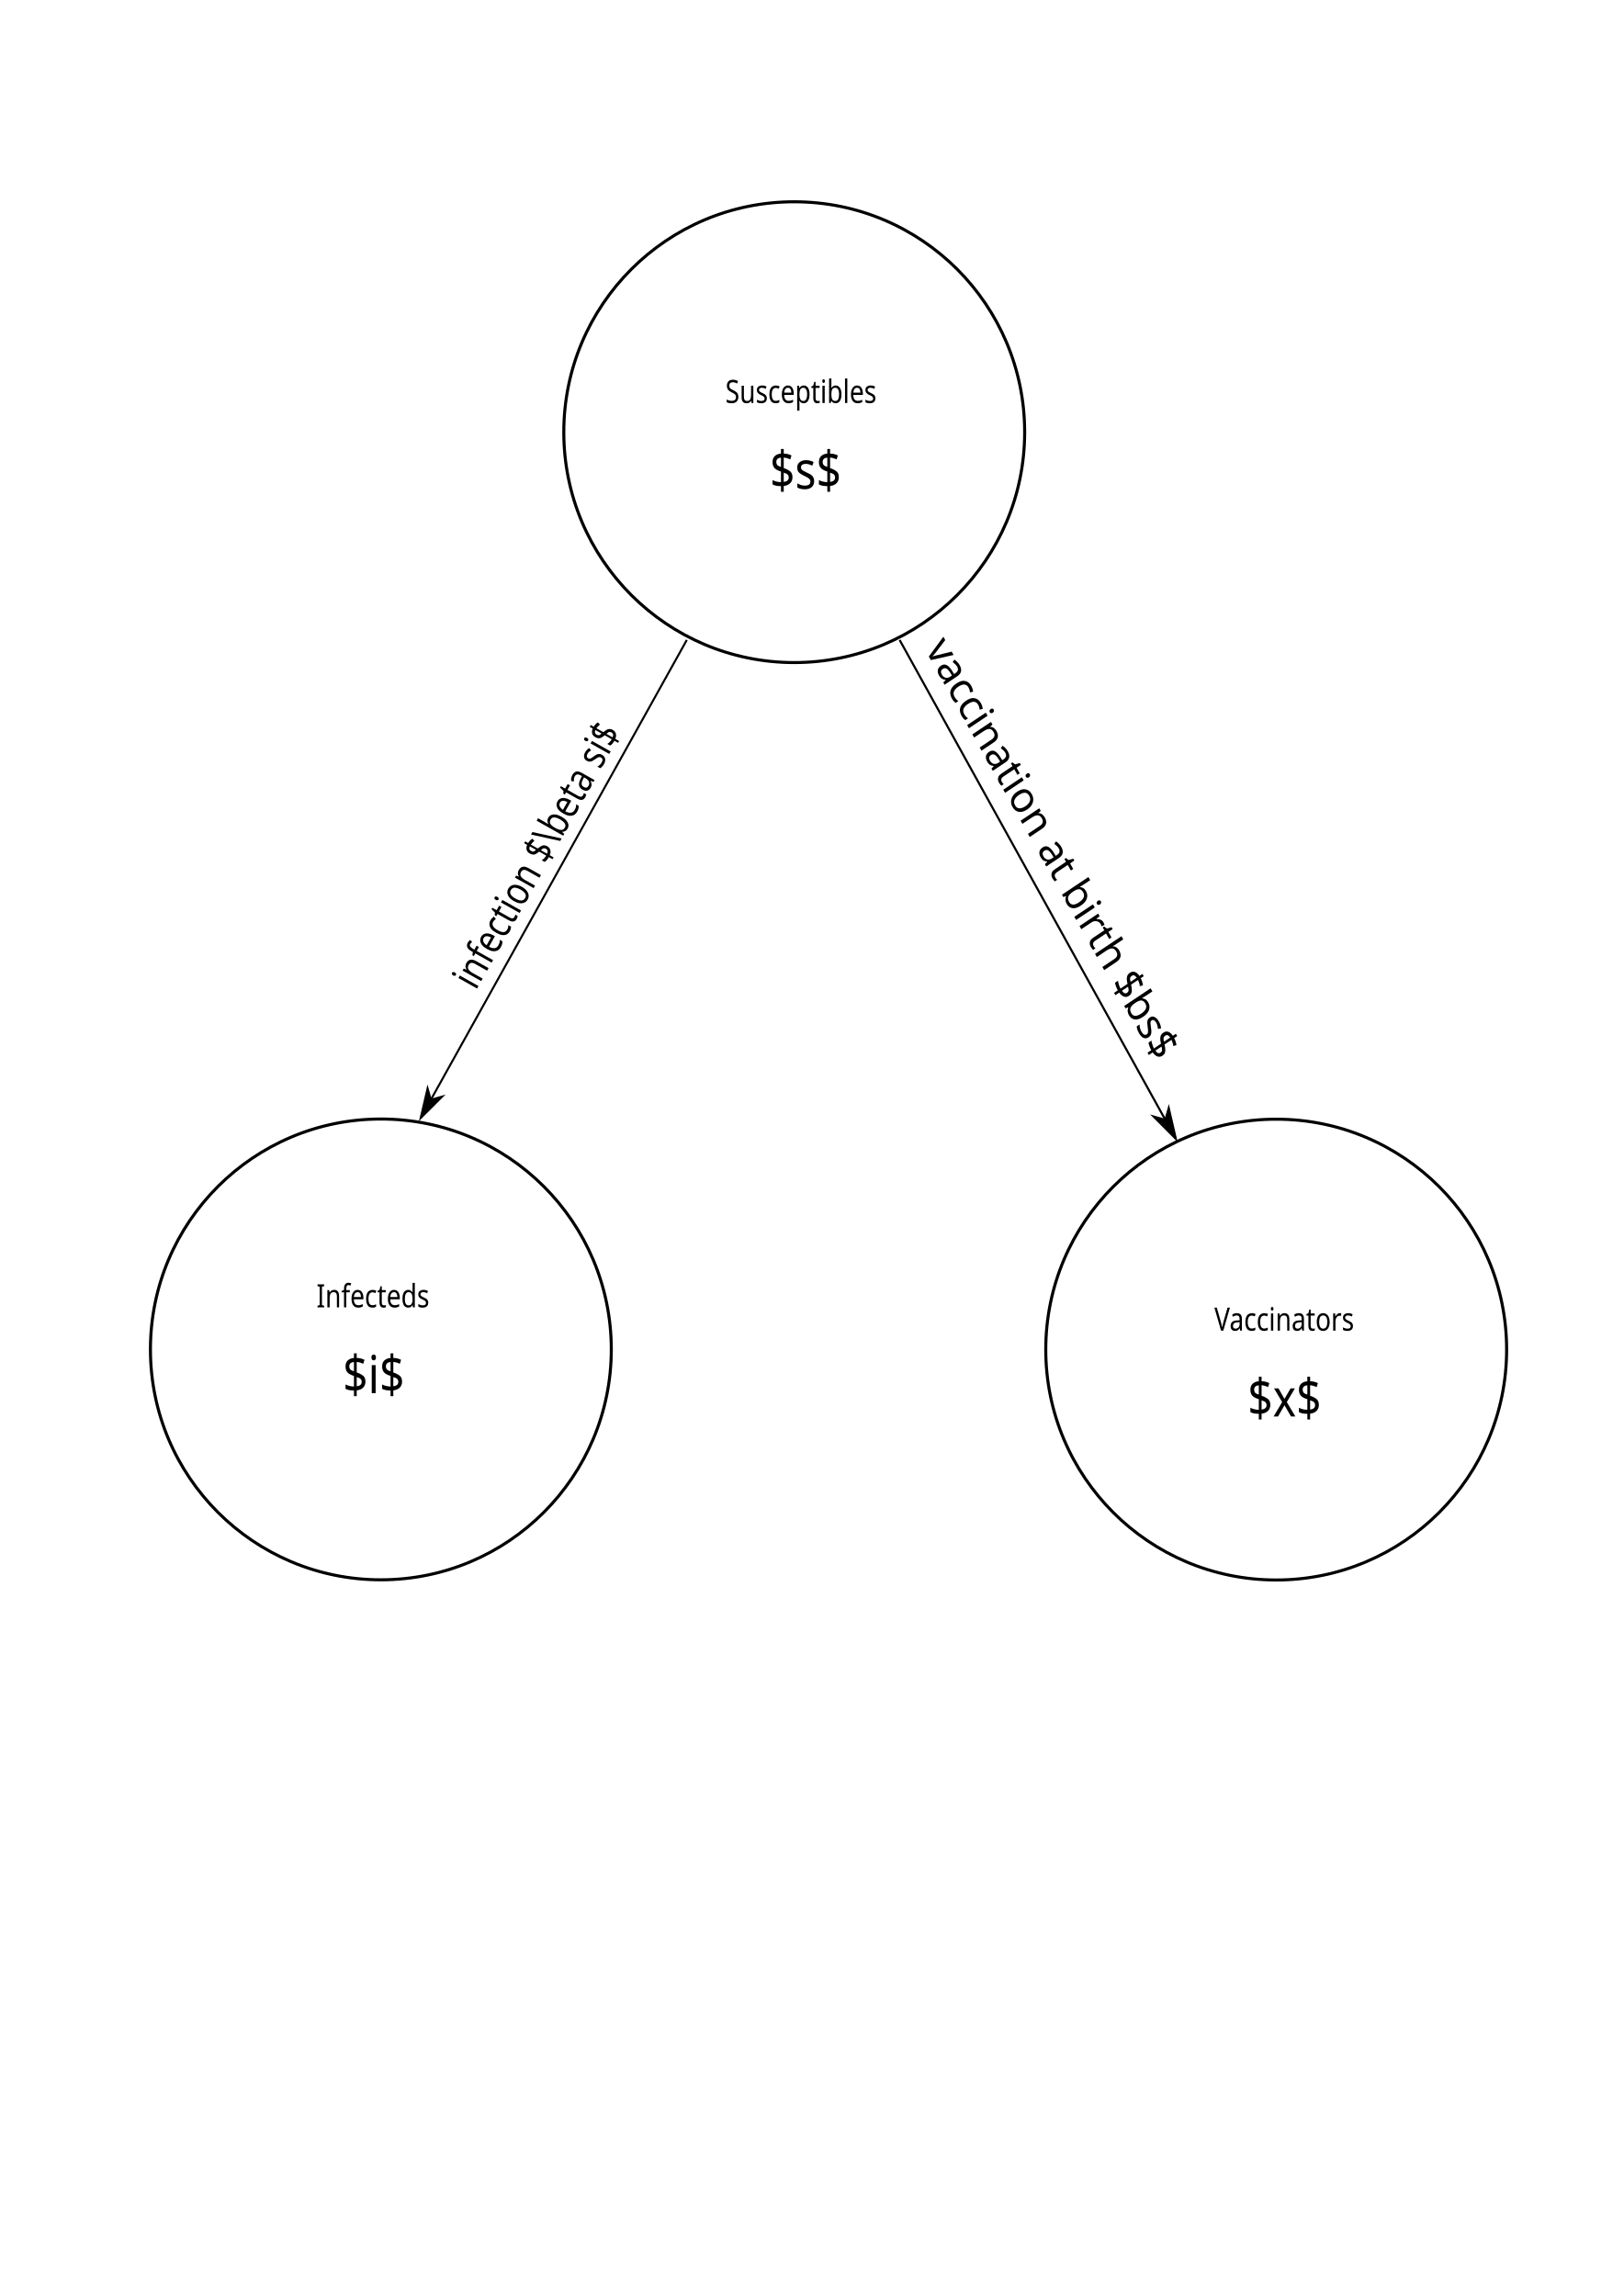
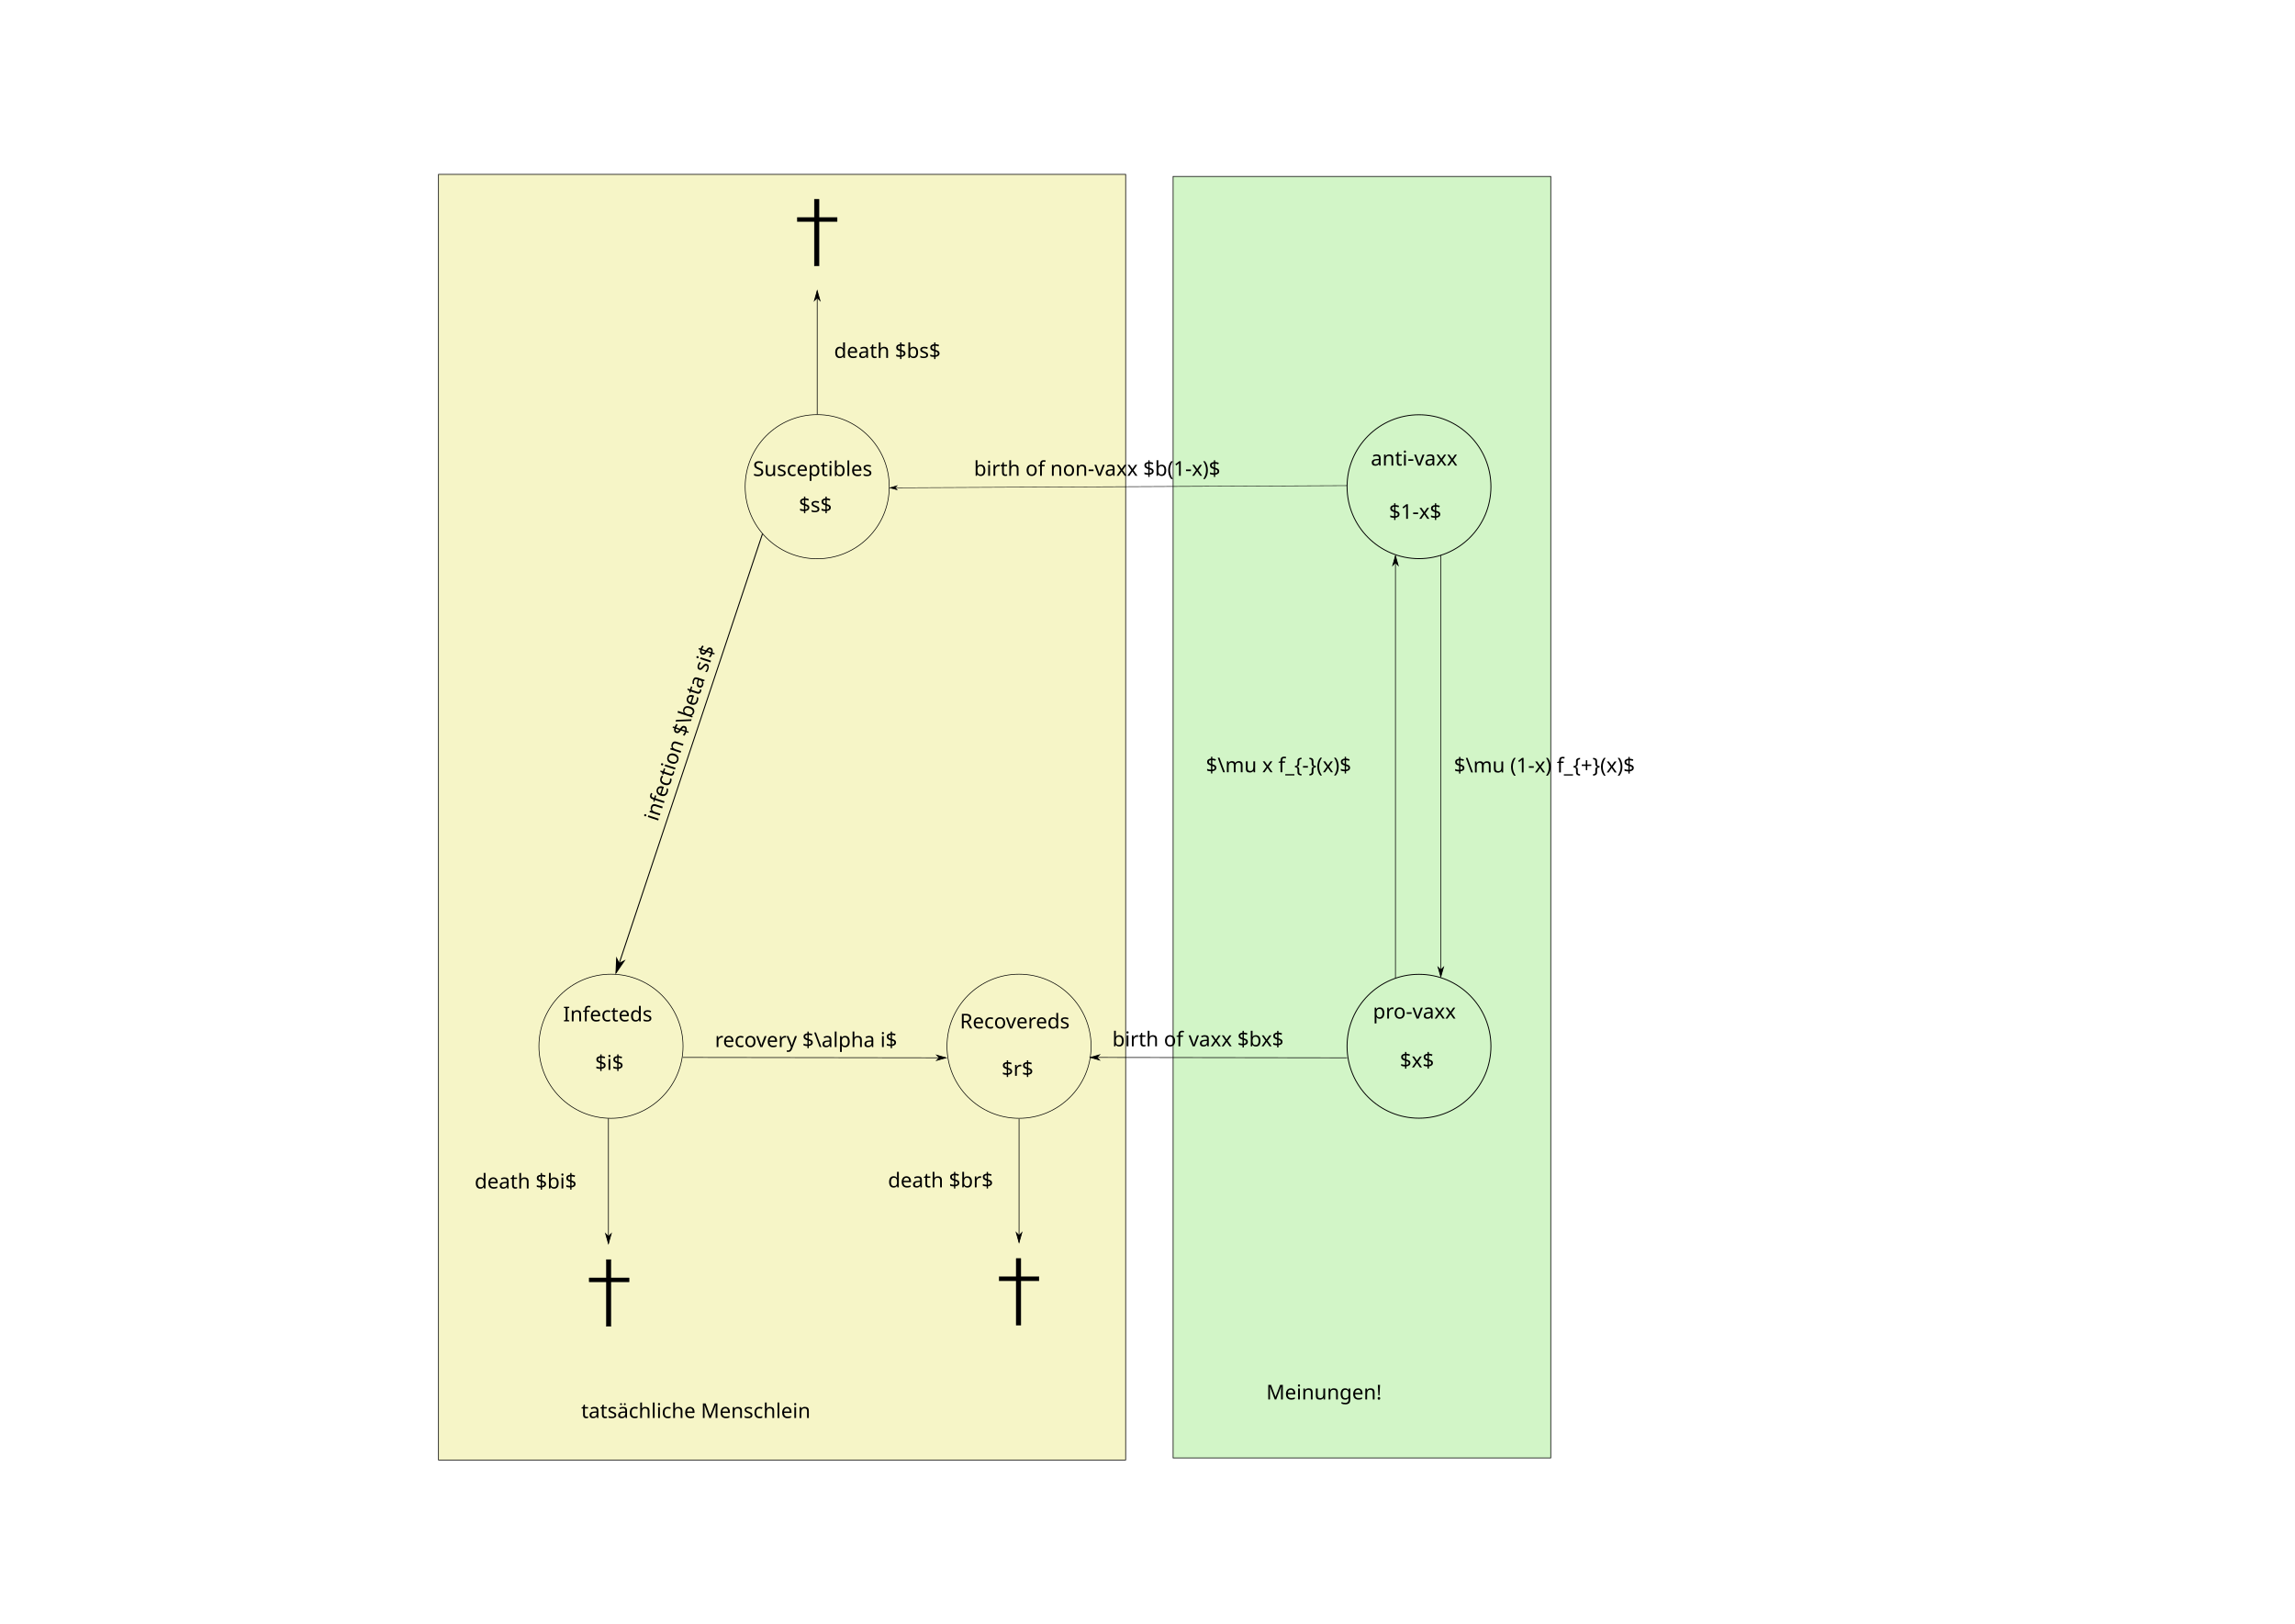
- <svg xmlns="http://www.w3.org/2000/svg" xmlns:ns1="http://www.openswatchbook.org/uri/2009/osb" id="svg8" version="1.1" viewBox="0 0 210 297" height="297mm" width="210mm">
-   <defs id="defs2">
-     <marker style="overflow:visible;" id="Arrow1Lend" refX="0.0" refY="0.0" orient="auto">
-       <path transform="scale(0.8) rotate(180) translate(12.5,0)" style="fill-rule:evenodd;stroke:#000000;stroke-width:1pt;stroke-opacity:1;fill:#000000;fill-opacity:1" d="M 0.0,0.0 L 5.0,-5.0 L -12.5,0.0 L 5.0,5.0 L 0.0,0.0 z " id="path2979" />
+ <svg xmlns="http://www.w3.org/2000/svg" width="1189mm" height="841mm" viewBox="0 0 1189 841" version="1.1" id="svg473">
+   <defs id="defs467">
+     <marker orient="auto" refY="0" refX="0" id="marker1197-1-9" style="overflow:visible">
+       <path id="path1195-0-4" d="M 0,0 5,-5 -12.5,0 5,5 Z" style="fill:#000000;fill-opacity:1;fill-rule:evenodd;stroke:#000000;stroke-width:1pt;stroke-opacity:1" transform="matrix(-0.8,0,0,-0.8,-10,0)" />
    </marker>
-     <marker style="overflow:visible" id="marker3260" refX="0.0" refY="0.0" orient="auto">
-       <path transform="scale(0.8) translate(12.5,0)" style="fill-rule:evenodd;stroke:#000000;stroke-width:1pt;stroke-opacity:1;fill:#000000;fill-opacity:1" d="M 0.0,0.0 L 5.0,-5.0 L -12.5,0.0 L 5.0,5.0 L 0.0,0.0 z " id="path3258" />
+     <marker style="overflow:visible" id="marker1496-7" refX="0" refY="0" orient="auto">
+       <path transform="matrix(-0.8,0,0,-0.8,-10,0)" style="fill:#000000;fill-opacity:1;fill-rule:evenodd;stroke:#000000;stroke-width:1pt;stroke-opacity:1" d="M 0,0 5,-5 -12.5,0 5,5 Z" id="path1494-4" />
    </marker>
-     <marker style="overflow:visible" id="Arrow1Lstart" refX="0.0" refY="0.0" orient="auto">
-       <path transform="scale(0.8) translate(12.5,0)" style="fill-rule:evenodd;stroke:#000000;stroke-width:1pt;stroke-opacity:1;fill:#000000;fill-opacity:1" d="M 0.0,0.0 L 5.0,-5.0 L -12.5,0.0 L 5.0,5.0 L 0.0,0.0 z " id="path2976" />
+     <marker orient="auto" refY="0" refX="0" id="marker1317-00" style="overflow:visible">
+       <path id="path1315-9" d="M 0,0 5,-5 -12.5,0 5,5 Z" style="fill:#000000;fill-opacity:1;fill-rule:evenodd;stroke:#000000;stroke-width:1pt;stroke-opacity:1" transform="matrix(-0.8,0,0,-0.8,-10,0)" />
    </marker>
-     <linearGradient ns1:paint="solid" id="linearGradient888">
-       <stop id="stop886" offset="0" style="stop-color:#5337a4;stop-opacity:1;" />
-     </linearGradient>
-     <marker orient="auto" refY="0" refX="0" id="Arrow1Lend-0" style="overflow:visible">
-       <path id="path2979-9" d="M 0,0 5,-5 -12.5,0 5,5 Z" style="fill:#000000;fill-opacity:1;fill-rule:evenodd;stroke:#000000;stroke-width:1pt;stroke-opacity:1" transform="matrix(-0.8,0,0,-0.8,-10,0)" />
+     <marker style="overflow:visible" id="marker1317-0-0" refX="0" refY="0" orient="auto">
+       <path transform="matrix(-0.8,0,0,-0.8,-10,0)" style="fill:#000000;fill-opacity:1;fill-rule:evenodd;stroke:#000000;stroke-width:1pt;stroke-opacity:1" d="M 0,0 5,-5 -12.5,0 5,5 Z" id="path1315-8-4" />
    </marker>
-     <marker orient="auto" refY="0" refX="0" id="Arrow1Lend-5" style="overflow:visible">
-       <path id="path2979-7" d="M 0,0 5,-5 -12.5,0 5,5 Z" style="fill:#000000;fill-opacity:1;fill-rule:evenodd;stroke:#000000;stroke-width:1pt;stroke-opacity:1" transform="matrix(-0.8,0,0,-0.8,-10,0)" />
+     <marker orient="auto" refY="0" refX="0" id="marker1317-0-0-9" style="overflow:visible">
+       <path id="path1315-8-4-2" d="M 0,0 5,-5 -12.5,0 5,5 Z" style="fill:#000000;fill-opacity:1;fill-rule:evenodd;stroke:#000000;stroke-width:1pt;stroke-opacity:1" transform="matrix(-0.8,0,0,-0.8,-10,0)" />
    </marker>
-     <marker orient="auto" refY="0" refX="0" id="Arrow1Lend-3" style="overflow:visible">
-       <path id="path2979-6" d="M 0,0 5,-5 -12.5,0 5,5 Z" style="fill:#000000;fill-opacity:1;fill-rule:evenodd;stroke:#000000;stroke-width:1pt;stroke-opacity:1" transform="matrix(-0.8,0,0,-0.8,-10,0)" />
+     <marker style="overflow:visible" id="Arrow1Lstart" refX="0" refY="0" orient="auto">
+       <path transform="matrix(0.8,0,0,0.8,10,0)" style="fill:#000000;fill-opacity:1;fill-rule:evenodd;stroke:#000000;stroke-width:1pt;stroke-opacity:1" d="M 0,0 5,-5 -12.5,0 5,5 Z" id="path887" />
+     </marker>
+     <marker style="overflow:visible" id="marker4300" refX="0" refY="0" orient="auto">
+       <path transform="matrix(-0.8,0,0,-0.8,-10,0)" style="fill:#000000;fill-opacity:1;fill-rule:evenodd;stroke:#000000;stroke-width:1pt;stroke-opacity:1" d="M 0,0 5,-5 -12.5,0 5,5 Z" id="path4298" />
+     </marker>
+     <marker style="overflow:visible" id="marker1317-0-0-9-9" refX="0" refY="0" orient="auto">
+       <path transform="matrix(-0.8,0,0,-0.8,-10,0)" style="fill:#000000;fill-opacity:1;fill-rule:evenodd;stroke:#000000;stroke-width:1pt;stroke-opacity:1" d="M 0,0 5,-5 -12.5,0 5,5 Z" id="path1315-8-4-2-1" />
+     </marker>
+     <marker orient="auto" refY="0" refX="0" id="marker7325" style="overflow:visible">
+       <path id="path7323" d="M 0,0 5,-5 -12.5,0 5,5 Z" style="fill:#000000;fill-opacity:1;fill-rule:evenodd;stroke:#000000;stroke-width:1pt;stroke-opacity:1" transform="matrix(0.8,0,0,0.8,10,0)" />
    </marker>
  </defs>
+   <g style="display:inline" id="layer2">
+     <rect y="90.337" x="227.179" height="666.036" width="356.003" id="rect6032" style="display:inline;fill:#d8d300;fill-opacity:0.22;stroke:#000000;stroke-width:0.365;stroke-miterlimit:4;stroke-dasharray:none;stroke-opacity:1" />
+     <rect y="91.406" x="607.771" height="663.898" width="195.641" id="rect6060" style="display:inline;fill:#36d300;fill-opacity:0.22;stroke:#000000;stroke-width:0.365;stroke-miterlimit:4;stroke-dasharray:none;stroke-opacity:1" />
+   </g>
  <g id="layer1">
-     <circle r="29.803" style="fill:none;fill-rule:evenodd;stroke:#000000;stroke-width:0.394;stroke-opacity:1" id="path10-3" cx="49.259" cy="174.554" />
-     <ellipse ry="29.803" rx="29.803" cy="55.904" cx="102.721" id="path10" style="fill:none;fill-opacity:1;fill-rule:nonzero;stroke:#000000;stroke-width:0.394;stroke-opacity:1" />
-     <ellipse ry="29.803" rx="29.803" cy="174.577" cx="165.055" id="path10-3-8" style="fill:none;fill-rule:evenodd;stroke:#000000;stroke-width:0.394;stroke-opacity:1" />
-     <g transform="translate(5.450153,-13.41976)" id="g2880">
-       <text xml:space="preserve" style="font-style:normal;font-weight:normal;font-size:3.731px;line-height:1.25;font-family:sans-serif;fill:#000000;fill-opacity:1;stroke:none;stroke-width:0.093" x="98.493" y="58.809" id="text2863" transform="scale(0.8971762,1.114608)">
-         <tspan id="tspan2861" x="98.493" y="58.809" style="stroke-width:0.093">Susceptibles </tspan>
-         <tspan x="98.493" y="63.472" style="stroke-width:0.093" id="tspan2867" />
+     <text id="text6058" y="734.627" x="301.116" style="font-style:normal;font-weight:normal;font-size:10.583px;line-height:1.25;font-family:sans-serif;display:inline;fill:#000000;fill-opacity:1;stroke:none;stroke-width:0.265" xml:space="preserve">
+       <tspan style="stroke-width:0.265" y="734.627" x="301.116" id="tspan6056">tatsächliche Menschlein</tspan>
+     </text>
+     <text id="text6064" y="725.005" x="656.05" style="font-style:normal;font-weight:normal;font-size:10.583px;line-height:1.25;font-family:sans-serif;display:inline;fill:#000000;fill-opacity:1;stroke:none;stroke-width:0.265" xml:space="preserve">
+       <tspan style="stroke-width:0.265" y="725.005" x="656.05" id="tspan6062">Meinungen!</tspan>
+     </text>
+     <circle style="fill:none;fill-rule:evenodd;stroke:#000000;stroke-width:0.342;stroke-opacity:1" id="path16-2" cx="423.382" cy="252.145" r="37.329" />
+     <circle r="37.329" cy="542.026" cx="316.537" id="path16-3-8" style="fill:none;fill-rule:evenodd;stroke:#000000;stroke-width:0.342;stroke-opacity:1" />
+     <circle r="37.329" cy="542.026" cx="527.953" id="path16-8-4" style="fill:none;fill-rule:evenodd;stroke:#000000;stroke-width:0.342;stroke-opacity:1" />
+     <g id="g221">
+       <text id="text1265-6" y="246.582" x="390.11" style="font-style:normal;font-weight:normal;font-size:10.583px;line-height:1.25;font-family:sans-serif;fill:#000000;fill-opacity:1;stroke:none;stroke-width:0.265" xml:space="preserve">
+         <tspan style="stroke-width:0.265" y="246.582" x="390.11" id="tspan1263-7">Susceptibles</tspan>
      </text>
-       <text xml:space="preserve" style="font-style:normal;font-weight:normal;font-size:6.222px;line-height:1.25;font-family:sans-serif;fill:#000000;fill-opacity:1;stroke:none;stroke-width:0.156" x="102.651" y="70.263" id="text2873" transform="scale(0.9167692,1.090787)">
-         <tspan id="tspan2871" x="102.651" y="70.263" style="stroke-width:0.156">$s$</tspan>
+       <text id="text1269-6" y="265.291" x="413.855" style="font-style:normal;font-weight:normal;font-size:10.583px;line-height:1.25;font-family:sans-serif;fill:#000000;fill-opacity:1;stroke:none;stroke-width:0.265" xml:space="preserve">
+         <tspan style="stroke-width:0.265" y="265.291" x="413.855" id="tspan1267-8">$s$</tspan>
      </text>
    </g>
-     <g id="g2880-3" transform="translate(-51.32746,103.5667)">
-       <g transform="translate(3.887894)" id="g2936">
-         <text xml:space="preserve" style="font-style:normal;font-weight:normal;font-size:3.731px;line-height:1.25;font-family:sans-serif;fill:#000000;fill-opacity:1;stroke:none;stroke-width:0.093" x="98.493" y="58.809" id="text2863-0" transform="scale(0.8971762,1.114608)">
-           <tspan id="tspan2861-2" x="98.493" y="58.809" style="stroke-width:0.093">Infecteds</tspan>
-           <tspan x="98.493" y="63.472" style="stroke-width:0.093" id="tspan2867-2" />
-         </text>
-         <text xml:space="preserve" style="font-style:normal;font-weight:normal;font-size:6.222px;line-height:1.25;font-family:sans-serif;fill:#000000;fill-opacity:1;stroke:none;stroke-width:0.156" x="100.103" y="70.263" id="text2873-0" transform="scale(0.9167692,1.090787)">
-           <tspan id="tspan2871-0" x="100.103" y="70.263" style="stroke-width:0.156">$i$</tspan>
-         </text>
+     <g transform="translate(-0.04382484)" id="g245">
+       <text id="text1287-5" y="529.138" x="291.797" style="font-style:normal;font-weight:normal;font-size:10.583px;line-height:1.25;font-family:sans-serif;fill:#000000;fill-opacity:1;stroke:none;stroke-width:0.265" xml:space="preserve">
+         <tspan style="stroke-width:0.265" y="529.138" x="291.797" id="tspan1285-6">Infecteds</tspan>
+       </text>
+       <text id="text1291-3" y="554.261" x="308.357" style="font-style:normal;font-weight:normal;font-size:10.583px;line-height:1.25;font-family:sans-serif;fill:#000000;fill-opacity:1;stroke:none;stroke-width:0.265" xml:space="preserve">
+         <tspan style="stroke-width:0.265" y="554.261" x="308.357" id="tspan1289-2">$i$</tspan>
+       </text>
+     </g>
+     <g transform="translate(0.215165)" id="g239">
+       <text id="text3340" y="532.789" x="497.086" style="font-style:normal;font-weight:normal;font-size:10.583px;line-height:1.25;font-family:sans-serif;fill:#000000;fill-opacity:1;stroke:none;stroke-width:0.265" xml:space="preserve">
+         <tspan style="stroke-width:0.265" y="532.789" x="497.086" id="tspan3338">Recovereds</tspan>
+       </text>
+       <text id="text3344" y="557.357" x="518.707" style="font-style:normal;font-weight:normal;font-size:10.583px;line-height:1.25;font-family:sans-serif;fill:#000000;fill-opacity:1;stroke:none;stroke-width:0.265" xml:space="preserve">
+         <tspan style="stroke-width:0.265" y="557.357" x="518.707" id="tspan3342">$r$</tspan>
+       </text>
+     </g>
+     <path id="path1193-9-7" d="m 353.743,547.811 136.371,0.191" style="display:inline;fill:none;fill-rule:evenodd;stroke:#000000;stroke-width:0.347px;stroke-linecap:butt;stroke-linejoin:miter;stroke-opacity:1;marker-end:url(#marker1197-1-9)" />
+     <text xml:space="preserve" style="font-style:normal;font-weight:normal;font-size:10.583px;line-height:1.25;font-family:sans-serif;fill:#000000;fill-opacity:1;stroke:none;stroke-width:0.265" x="370.38" y="542.436" id="text2215-0">
+       <tspan id="tspan2213-4" x="370.38" y="542.436" style="stroke-width:0.265">recovery $\alpha i$</tspan>
+     </text>
+     <g transform="translate(-296.7764,-19.62363)" id="g8132">
+       <path id="path870-3" d="M 691.83,296.099 615.939,523.571" style="fill:none;fill-rule:evenodd;stroke:#000000;stroke-width:0.508;stroke-linecap:butt;stroke-linejoin:miter;stroke-miterlimit:4;stroke-dasharray:none;stroke-opacity:1;marker-end:url(#marker1496-7)" />
+       <text transform="rotate(-71.7)" id="text2291-7" y="745.143" x="-222.828" style="font-style:normal;font-weight:normal;font-size:10.583px;line-height:1.25;font-family:sans-serif;fill:#000000;fill-opacity:1;stroke:none;stroke-width:0.265" xml:space="preserve">
+         <tspan style="stroke-width:0.265" y="745.143" x="-222.828" id="tspan2289-8">infection $\beta si$</tspan>
+       </text>
+     </g>
+     <text xml:space="preserve" style="font-style:normal;font-weight:normal;font-size:10.583px;line-height:1.25;font-family:sans-serif;fill:#000000;fill-opacity:1;stroke:none;stroke-width:0.265" x="504.567" y="246.485" id="text2295-3">
+       <tspan id="tspan2293-8" x="504.567" y="246.485" style="stroke-width:0.265">birth of non-vaxx $b(1-x)$</tspan>
+     </text>
+     <path style="fill:none;fill-rule:evenodd;stroke:#000000;stroke-width:0.365px;stroke-linecap:butt;stroke-linejoin:miter;stroke-opacity:1;marker-end:url(#marker1317-00)" d="M 423.382,214.645 V 150.622" id="path1313-8" />
+     <text xml:space="preserve" style="font-style:normal;font-weight:normal;font-size:10.583px;line-height:1.25;font-family:sans-serif;display:inline;fill:#000000;fill-opacity:1;stroke:none;stroke-width:0.265" x="432.137" y="185.419" id="text1952-7">
+       <tspan id="tspan1950-4" x="432.137" y="185.419" style="stroke-width:0.265">death $bs$</tspan>
+     </text>
+     <g id="g2303-3" transform="matrix(0.6902306,0,0,0.6951926,232.8162,53.97306)">
+       <rect y="84.457" x="261.122" height="2.94" width="29.934" id="rect2297-4" style="fill:#000000;fill-opacity:1;stroke:#000000;stroke-width:0.266;stroke-miterlimit:4;stroke-dasharray:none;stroke-opacity:1" />
+       <rect y="70.826" x="273.951" height="49.712" width="3.475" id="rect2299-1" style="fill:#000000;fill-opacity:1;stroke:#000000;stroke-width:0.266;stroke-miterlimit:4;stroke-dasharray:none;stroke-opacity:1" />
+     </g>
+     <g id="g263">
+       <path style="fill:none;fill-rule:evenodd;stroke:#000000;stroke-width:0.367px;stroke-linecap:butt;stroke-linejoin:miter;stroke-opacity:1;marker-end:url(#marker1317-0-0)" d="m 315.214,579.407 v 64.833" id="path1313-9-7" />
+       <text id="text1956-4" y="615.721" x="245.921" style="font-style:normal;font-weight:normal;font-size:10.583px;line-height:1.25;font-family:sans-serif;display:inline;fill:#000000;fill-opacity:1;stroke:none;stroke-width:0.265" xml:space="preserve">
+         <tspan style="stroke-width:0.265" y="615.721" x="245.921" id="tspan1954-5">death $bi$</tspan>
+       </text>
+       <g style="display:inline" id="g2303-8-7" transform="matrix(0.6902306,0,0,0.6951926,125.0267,603.3183)">
+         <rect y="84.457" x="261.122" height="2.94" width="29.934" id="rect2297-7-1" style="fill:#000000;fill-opacity:1;stroke:#000000;stroke-width:0.266;stroke-miterlimit:4;stroke-dasharray:none;stroke-opacity:1" />
+         <rect y="70.826" x="273.951" height="49.712" width="3.475" id="rect2299-3-4" style="fill:#000000;fill-opacity:1;stroke:#000000;stroke-width:0.266;stroke-miterlimit:4;stroke-dasharray:none;stroke-opacity:1" />
      </g>
    </g>
-     <g transform="translate(11.42914,11.52026)" id="g2948">
-       <text transform="scale(0.8971762,1.114608)" id="text2863-2" y="144.096" x="162.329" style="font-style:normal;font-weight:normal;font-size:3.731px;line-height:1.25;font-family:sans-serif;fill:#000000;fill-opacity:1;stroke:none;stroke-width:0.093" xml:space="preserve">
-         <tspan style="stroke-width:0.093" y="144.096" x="162.329" id="tspan2861-29">Vaccinators </tspan>
-         <tspan id="tspan2867-8" style="stroke-width:0.093" y="148.759" x="162.329" />
+     <g transform="translate(-354.2288,-28.69506)" id="g6812">
+       <path id="path1313-9-7-2" d="m 882.182,608.34 v 64.023" style="fill:none;fill-rule:evenodd;stroke:#000000;stroke-width:0.365px;stroke-linecap:butt;stroke-linejoin:miter;stroke-opacity:1;marker-end:url(#marker1317-0-0-9)" />
+       <text xml:space="preserve" style="font-style:normal;font-weight:normal;font-size:10.583px;line-height:1.25;font-family:sans-serif;display:inline;fill:#000000;fill-opacity:1;stroke:none;stroke-width:0.265" x="814.278" y="643.845" id="text1956-4-6">
+         <tspan id="tspan1954-5-5" x="814.278" y="643.845" style="stroke-width:0.265">death $br$</tspan>
      </text>
-       <text transform="scale(0.9167692,1.090787)" id="text2873-3" y="157.413" x="163.543" style="font-style:normal;font-weight:normal;font-size:6.222px;line-height:1.25;font-family:sans-serif;fill:#000000;fill-opacity:1;stroke:none;stroke-width:0.156" xml:space="preserve">
-         <tspan style="stroke-width:0.156" y="157.413" x="163.543" id="tspan2871-2">$x$</tspan>
+       <g transform="matrix(0.6902306,0,0,0.6951926,691.6162,631.4426)" id="g2303-8-7-2" style="display:inline">
+         <rect style="fill:#000000;fill-opacity:1;stroke:#000000;stroke-width:0.266;stroke-miterlimit:4;stroke-dasharray:none;stroke-opacity:1" id="rect2297-7-1-0" width="29.934" height="2.94" x="261.122" y="84.457" />
+         <rect style="fill:#000000;fill-opacity:1;stroke:#000000;stroke-width:0.266;stroke-miterlimit:4;stroke-dasharray:none;stroke-opacity:1" id="rect2299-3-4-3" width="3.475" height="49.712" x="273.951" y="70.826" />
+       </g>
+     </g>
+     <ellipse ry="37.269" rx="37.269" cy="252.145" cx="735.162" id="path4542" style="fill:none;fill-opacity:1;stroke:#000000;stroke-width:0.463;stroke-miterlimit:4;stroke-dasharray:none;stroke-opacity:1" />
+     <text id="text2295-3-3" y="542.058" x="576.271" style="font-style:normal;font-weight:normal;font-size:10.583px;line-height:1.25;font-family:sans-serif;display:inline;fill:#000000;fill-opacity:1;stroke:none;stroke-width:0.265" xml:space="preserve">
+       <tspan style="stroke-width:0.265" y="542.058" x="576.271" id="tspan2293-8-1">birth of vaxx $bx$</tspan>
+     </text>
+     <circle r="37.269" style="display:inline;fill:none;fill-opacity:1;stroke:#000000;stroke-width:0.463;stroke-miterlimit:4;stroke-dasharray:none;stroke-opacity:1" id="path4542-1" cx="735.162" cy="542.026" />
+     <path style="display:inline;fill:none;fill-rule:evenodd;stroke:#000000;stroke-width:0.343px;stroke-linecap:butt;stroke-linejoin:miter;stroke-opacity:1;marker-start:url(#Arrow1Lstart)" d="m 564.864,547.811 133.043,0.191" id="path1193-9-7-7" />
+     <g transform="translate(2.260005)" id="g233">
+       <text xml:space="preserve" style="font-style:normal;font-weight:normal;font-size:10.583px;line-height:1.25;font-family:sans-serif;fill:#000000;fill-opacity:1;stroke:none;stroke-width:0.265" x="723.003" y="553.01" id="text5850">
+         <tspan id="tspan5848" x="723.003" y="553.01" style="stroke-width:0.265">$x$</tspan>
+       </text>
+       <text xml:space="preserve" style="font-style:normal;font-weight:normal;font-size:10.583px;line-height:1.25;font-family:sans-serif;fill:#000000;fill-opacity:1;stroke:none;stroke-width:0.265" x="709.025" y="527.686" id="text5854">
+         <tspan id="tspan5852" x="709.025" y="527.686" style="stroke-width:0.265">pro-vaxx</tspan>
      </text>
    </g>
-     <path id="path3537" d="M 88.829,82.782 54.428,144.587" style="fill:none;fill-rule:evenodd;stroke:#000000;stroke-width:0.264px;stroke-linecap:butt;stroke-linejoin:miter;stroke-opacity:1;marker-end:url(#Arrow1Lend)" />
-     <path style="fill:none;fill-rule:evenodd;stroke:#000000;stroke-width:0.274px;stroke-linecap:butt;stroke-linejoin:miter;stroke-opacity:1;marker-end:url(#Arrow1Lend-3)" d="m 116.353,82.784 35.703,64.492" id="path3537-2" />
-     <text transform="matrix(0.4456402,-0.790884,0.9597027,0.5407647,0,0)" id="text3785" y="105.782" x="-89.759" style="font-style:normal;font-weight:normal;font-size:4.708px;line-height:1.25;font-family:sans-serif;fill:#000000;fill-opacity:1;stroke:none;stroke-width:0.118" xml:space="preserve">
-       <tspan style="stroke-width:0.118" y="105.782" x="-89.759" id="tspan3783">infection $\beta si$ </tspan>
+     <path id="path5862" d="m 697.863,251.578 -236.797,1.134" style="fill:none;fill-rule:evenodd;stroke:#000000;stroke-width:0.263px;stroke-linecap:butt;stroke-linejoin:miter;stroke-opacity:1;marker-end:url(#marker4300)" />
+     <g transform="translate(1.480345)" id="g227">
+       <text xml:space="preserve" style="font-style:normal;font-weight:normal;font-size:10.583px;line-height:1.25;font-family:sans-serif;fill:#000000;fill-opacity:1;stroke:none;stroke-width:0.265" x="708.712" y="241.18" id="text6020">
+         <tspan id="tspan6018" x="708.712" y="241.18" style="stroke-width:0.265">anti-vaxx</tspan>
+       </text>
+       <text xml:space="preserve" style="font-style:normal;font-weight:normal;font-size:10.583px;line-height:1.25;font-family:sans-serif;fill:#000000;fill-opacity:1;stroke:none;stroke-width:0.265" x="718.13" y="268.772" id="text6024">
+         <tspan id="tspan6022" x="718.13" y="268.772" style="stroke-width:0.265">$1-x$</tspan>
+       </text>
+     </g>
+     <path id="path1313-9-7-2-0" d="M 746.45,287.609 V 506.031" style="display:inline;fill:none;fill-rule:evenodd;stroke:#000000;stroke-width:0.356;stroke-linecap:butt;stroke-linejoin:miter;stroke-miterlimit:4;stroke-dasharray:none;stroke-opacity:1;marker-end:url(#marker1317-0-0-9-9)" />
+     <path style="display:inline;fill:none;fill-rule:evenodd;stroke:#000000;stroke-width:0.356;stroke-linecap:butt;stroke-linejoin:miter;stroke-miterlimit:4;stroke-dasharray:none;stroke-opacity:1;marker-start:url(#marker7325)" d="M 722.964,287.957 V 506.904" id="path1313-9-7-2-0-3" />
+     <text id="text7573" y="400.173" x="753.241" style="font-style:normal;font-weight:normal;font-size:10.583px;line-height:1.25;font-family:sans-serif;fill:#000000;fill-opacity:1;stroke:none;stroke-width:0.265" xml:space="preserve">
+       <tspan style="stroke-width:0.265" y="400.173" x="753.241" id="tspan7571">$\mu (1-x) f_{+}(x)$</tspan>
    </text>
-     <text xml:space="preserve" style="font-style:normal;font-weight:normal;font-size:4.708px;line-height:1.25;font-family:sans-serif;fill:#000000;fill-opacity:1;stroke:none;stroke-width:0.118" x="200.003" y="69.791" id="text3785-4" transform="matrix(0.4456402,0.790884,0.9597027,-0.5407647,0,0)">
-       <tspan id="tspan3783-4" x="200.003" y="69.791" style="stroke-width:0.118" />
-     </text>
-     <text transform="matrix(0.4852893,0.8681629,-0.838512,0.5605625,0,0)" id="text3807" y="-63.079" x="137.457" style="font-style:normal;font-weight:normal;font-size:5.353px;line-height:1.25;font-family:sans-serif;fill:#000000;fill-opacity:1;stroke:none;stroke-width:0.134" xml:space="preserve">
-       <tspan style="stroke-width:0.134" y="-63.079" x="137.457" id="tspan3805">vaccination at birth $bs$</tspan>
+     <text id="text7577" y="400.092" x="624.73" style="font-style:normal;font-weight:normal;font-size:10.583px;line-height:1.25;font-family:sans-serif;fill:#000000;fill-opacity:1;stroke:none;stroke-width:0.265" xml:space="preserve">
+       <tspan style="stroke-width:0.265" y="400.092" x="624.73" id="tspan7575">$\mu x f_{-}(x)$</tspan>
    </text>
  </g>
</svg>
